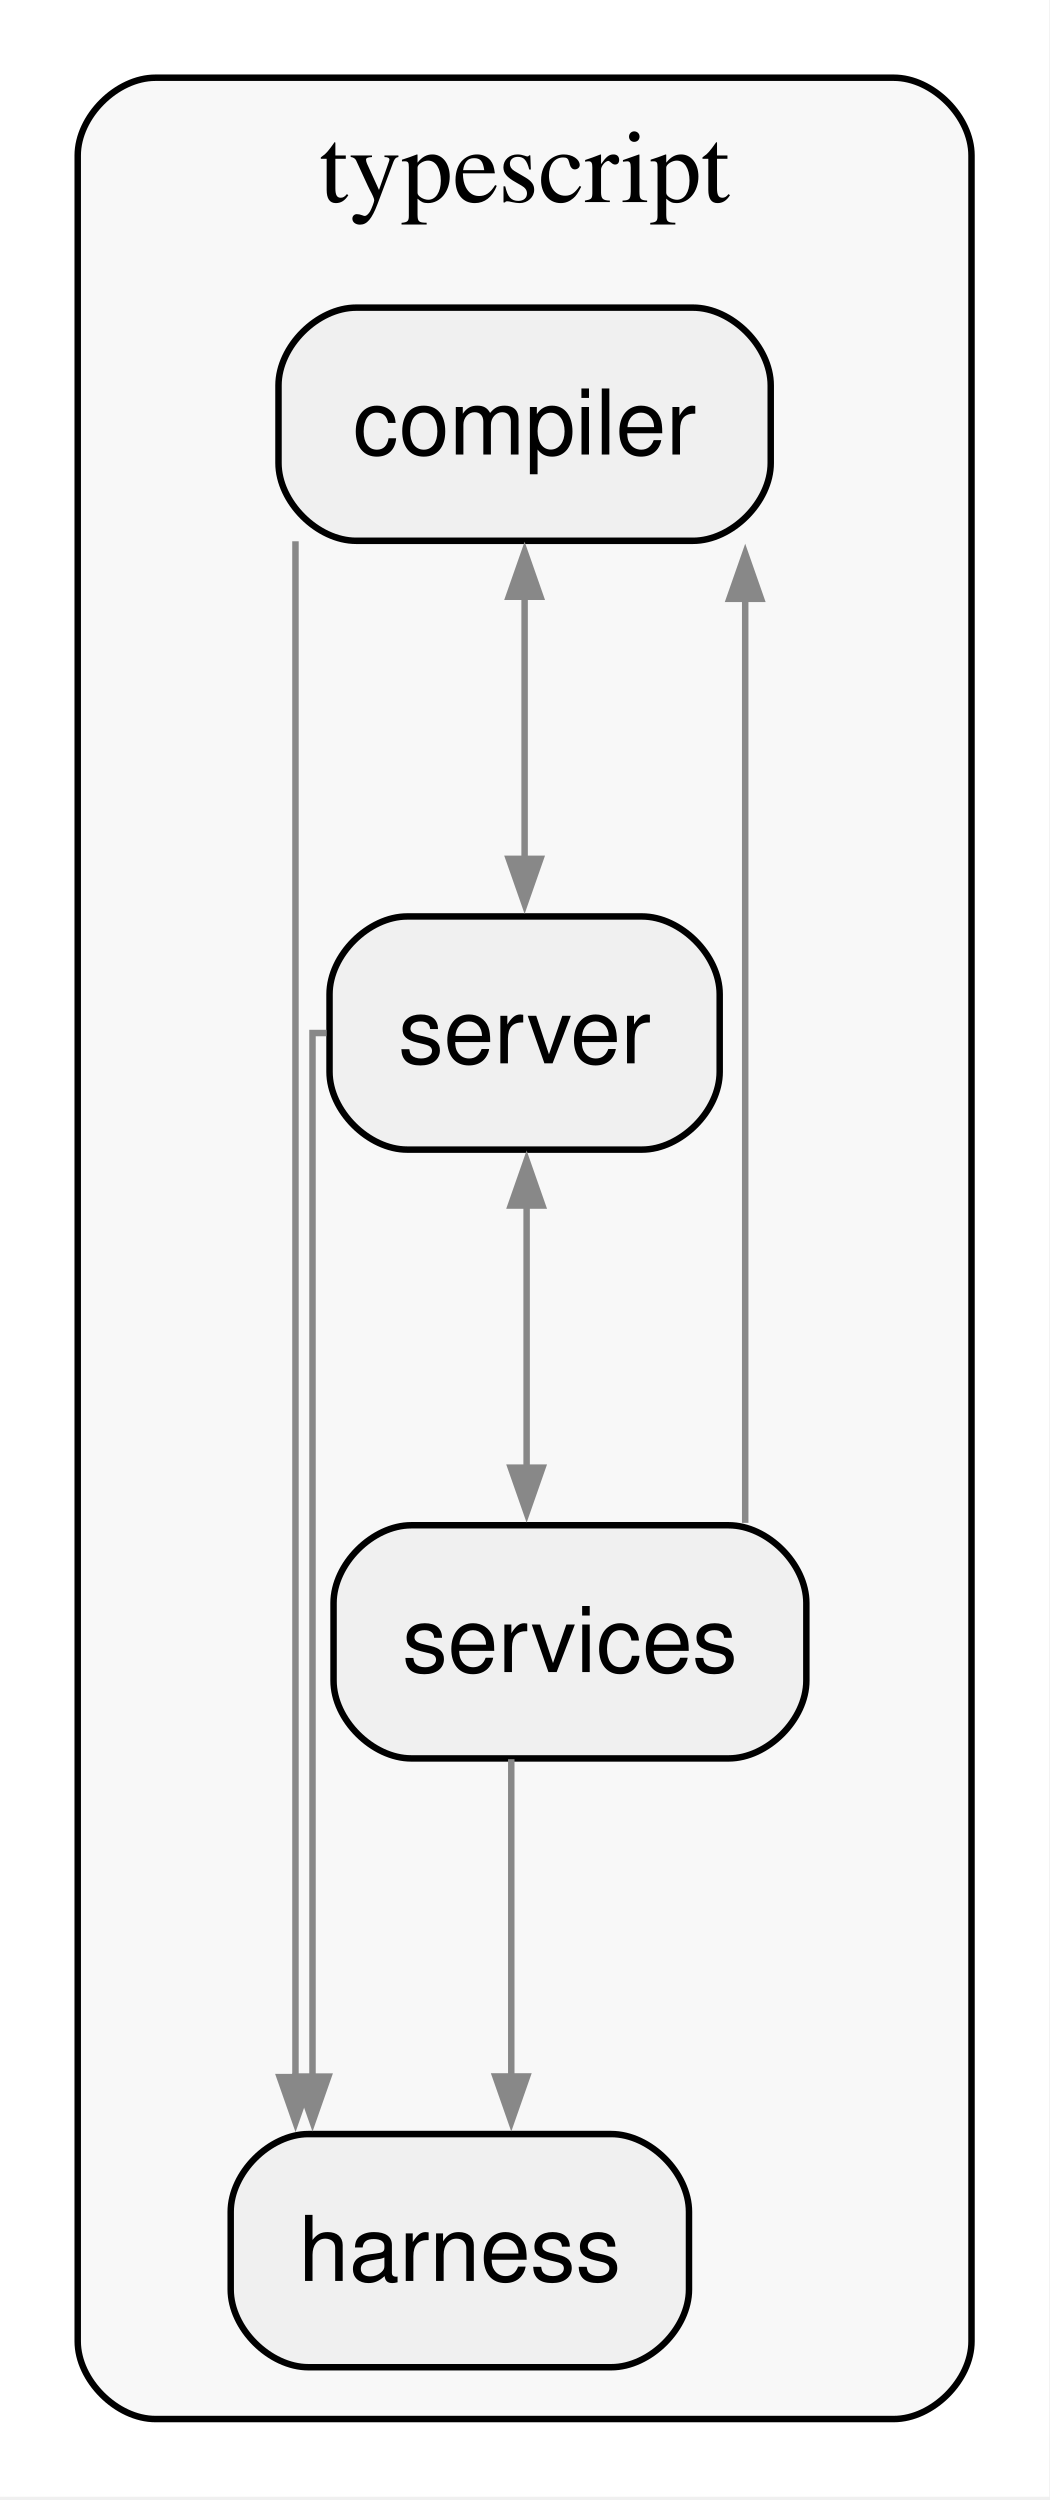
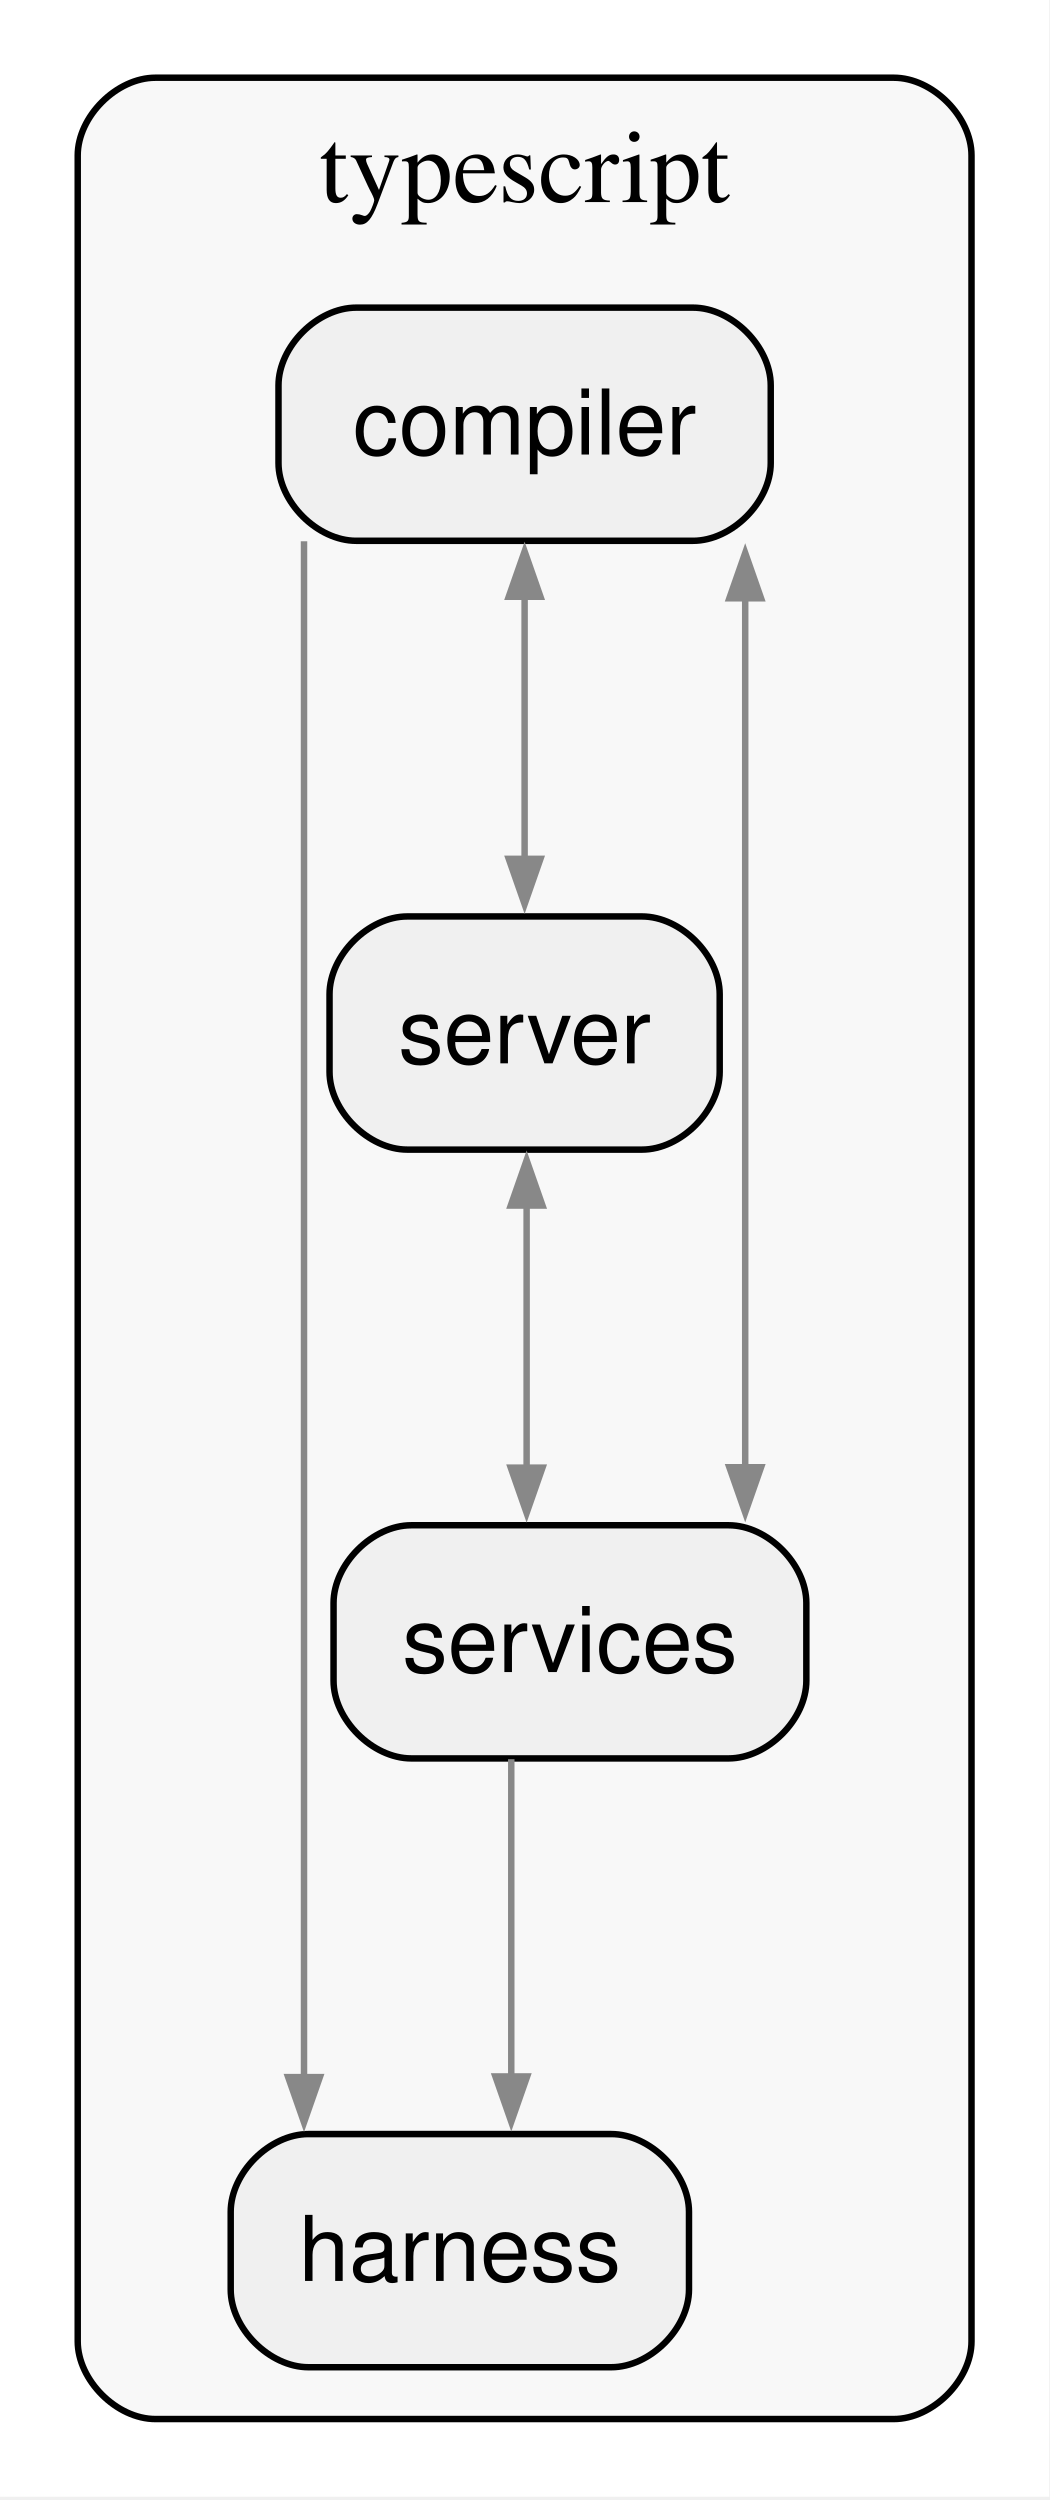
<svg xmlns="http://www.w3.org/2000/svg" width="162pt" height="386pt" viewBox="0.00 0.00 162.00 386.00">
  <g id="graph0" class="graph" transform="scale(1 1) rotate(0) translate(4 381.5)">
    <polygon fill="white" stroke="none" points="-4,4 -4,-381.5 158,-381.5 158,4 -4,4" />
    <g id="clust1" class="cluster">
      <path fill="#f8f8f8" stroke="black" d="M20,-8C20,-8 134,-8 134,-8 140,-8 146,-14 146,-20 146,-20 146,-357.5 146,-357.5 146,-363.5 140,-369.5 134,-369.5 134,-369.5 20,-369.5 20,-369.5 14,-369.5 8,-363.5 8,-357.5 8,-357.5 8,-20 8,-20 8,-14 14,-8 20,-8" />
      <text xml:space="preserve" text-anchor="middle" x="77" y="-350.3" font-family="Times,serif" font-size="16.00">typescript</text>
    </g>
    <g id="node1" class="node">
      <path fill="#f0f0f0" stroke="black" d="M103,-334C103,-334 51,-334 51,-334 45,-334 39,-328 39,-322 39,-322 39,-310 39,-310 39,-304 45,-298 51,-298 51,-298 103,-298 103,-298 109,-298 115,-304 115,-310 115,-310 115,-322 115,-322 115,-328 109,-334 103,-334" />
      <text xml:space="preserve" text-anchor="middle" x="77" y="-311.32" font-family="Helvetica,sans-Serif" font-size="14.00">compiler</text>
    </g>
    <g id="node2" class="node">
      <path fill="#f0f0f0" stroke="black" d="M90.38,-52C90.38,-52 43.62,-52 43.62,-52 37.62,-52 31.62,-46 31.62,-40 31.62,-40 31.62,-28 31.62,-28 31.62,-22 37.62,-16 43.62,-16 43.62,-16 90.38,-16 90.38,-16 96.38,-16 102.38,-22 102.38,-28 102.38,-28 102.38,-40 102.38,-40 102.38,-46 96.38,-52 90.38,-52" />
      <text xml:space="preserve" text-anchor="middle" x="67" y="-29.32" font-family="Helvetica,sans-Serif" font-size="14.00">harness</text>
    </g>
    <g id="edge1" class="edge">
-       <path fill="none" stroke="#888888" d="M41.62,-297.93C41.62,-297.93 41.62,-60.8 41.62,-60.8" />
-       <polygon fill="#888888" stroke="#888888" points="44.08,-60.8 41.63,-53.8 39.18,-60.8 44.08,-60.8" />
+       <path fill="none" stroke="#888888" d="M42.94,-297.93C42.94,-297.93 42.94,-60.8 42.94,-60.8" />
+       <polygon fill="#888888" stroke="#888888" points="45.39,-60.8 42.94,-53.8 40.49,-60.8 45.39,-60.8" />
    </g>
    <g id="node3" class="node">
      <path fill="#f0f0f0" stroke="black" d="M95.12,-240C95.12,-240 58.88,-240 58.88,-240 52.88,-240 46.88,-234 46.88,-228 46.88,-228 46.88,-216 46.88,-216 46.88,-210 52.88,-204 58.88,-204 58.88,-204 95.12,-204 95.12,-204 101.12,-204 107.12,-210 107.12,-216 107.12,-216 107.12,-228 107.12,-228 107.12,-234 101.12,-240 95.12,-240" />
      <text xml:space="preserve" text-anchor="middle" x="77" y="-217.32" font-family="Helvetica,sans-Serif" font-size="14.00">server</text>
    </g>
    <g id="edge2" class="edge">
      <path fill="none" stroke="#888888" d="M77,-289.36C77,-289.36 77,-248.9 77,-248.9" />
      <polygon fill="#888888" stroke="#888888" points="74.55,-289.36 77,-296.36 79.45,-289.36 74.55,-289.36" />
      <polygon fill="#888888" stroke="#888888" points="79.45,-248.9 77,-241.9 74.55,-248.9 79.45,-248.9" />
    </g>
-     <g id="edge4" class="edge">
-       <path fill="none" stroke="#888888" d="M46.4,-222C45.05,-222 44.25,-222 44.25,-222 44.25,-222 44.25,-60.88 44.25,-60.88" />
-       <polygon fill="#888888" stroke="#888888" points="46.7,-60.88 44.25,-53.88 41.8,-60.88 46.7,-60.88" />
-     </g>
    <g id="node4" class="node">
      <path fill="#f0f0f0" stroke="black" d="M108.5,-146C108.5,-146 59.5,-146 59.5,-146 53.5,-146 47.5,-140 47.5,-134 47.5,-134 47.5,-122 47.5,-122 47.5,-116 53.5,-110 59.5,-110 59.5,-110 108.5,-110 108.5,-110 114.5,-110 120.5,-116 120.5,-122 120.5,-122 120.5,-134 120.5,-134 120.5,-140 114.5,-146 108.5,-146" />
      <text xml:space="preserve" text-anchor="middle" x="84" y="-123.33" font-family="Helvetica,sans-Serif" font-size="14.00">services</text>
+     </g>
+     <g id="edge3" class="edge">
+       <path fill="none" stroke="#888888" d="M111.06,-289.12C111.06,-289.12 111.06,-154.96 111.06,-154.96" />
+       <polygon fill="#888888" stroke="#888888" points="108.61,-289.12 111.06,-296.12 113.51,-289.12 108.61,-289.12" />
+       <polygon fill="#888888" stroke="#888888" points="113.51,-154.96 111.06,-147.96 108.61,-154.96 113.51,-154.96" />
    </g>
    <g id="edge5" class="edge">
      <path fill="none" stroke="#888888" d="M77.31,-195.36C77.31,-195.36 77.31,-154.9 77.31,-154.9" />
      <polygon fill="#888888" stroke="#888888" points="74.86,-195.36 77.31,-202.36 79.76,-195.36 74.86,-195.36" />
      <polygon fill="#888888" stroke="#888888" points="79.76,-154.9 77.31,-147.9 74.86,-154.9 79.76,-154.9" />
-     </g>
-     <g id="edge6" class="edge">
-       <path fill="none" stroke="#888888" d="M111.06,-146.37C111.06,-146.37 111.06,-289.04 111.06,-289.04" />
-       <polygon fill="#888888" stroke="#888888" points="108.61,-289.04 111.06,-296.04 113.51,-289.04 108.61,-289.04" />
    </g>
    <g id="edge7" class="edge">
      <path fill="none" stroke="#888888" d="M74.94,-109.88C74.94,-109.88 74.94,-60.9 74.94,-60.9" />
      <polygon fill="#888888" stroke="#888888" points="77.39,-60.9 74.94,-53.9 72.49,-60.9 77.39,-60.9" />
    </g>
  </g>
</svg>
